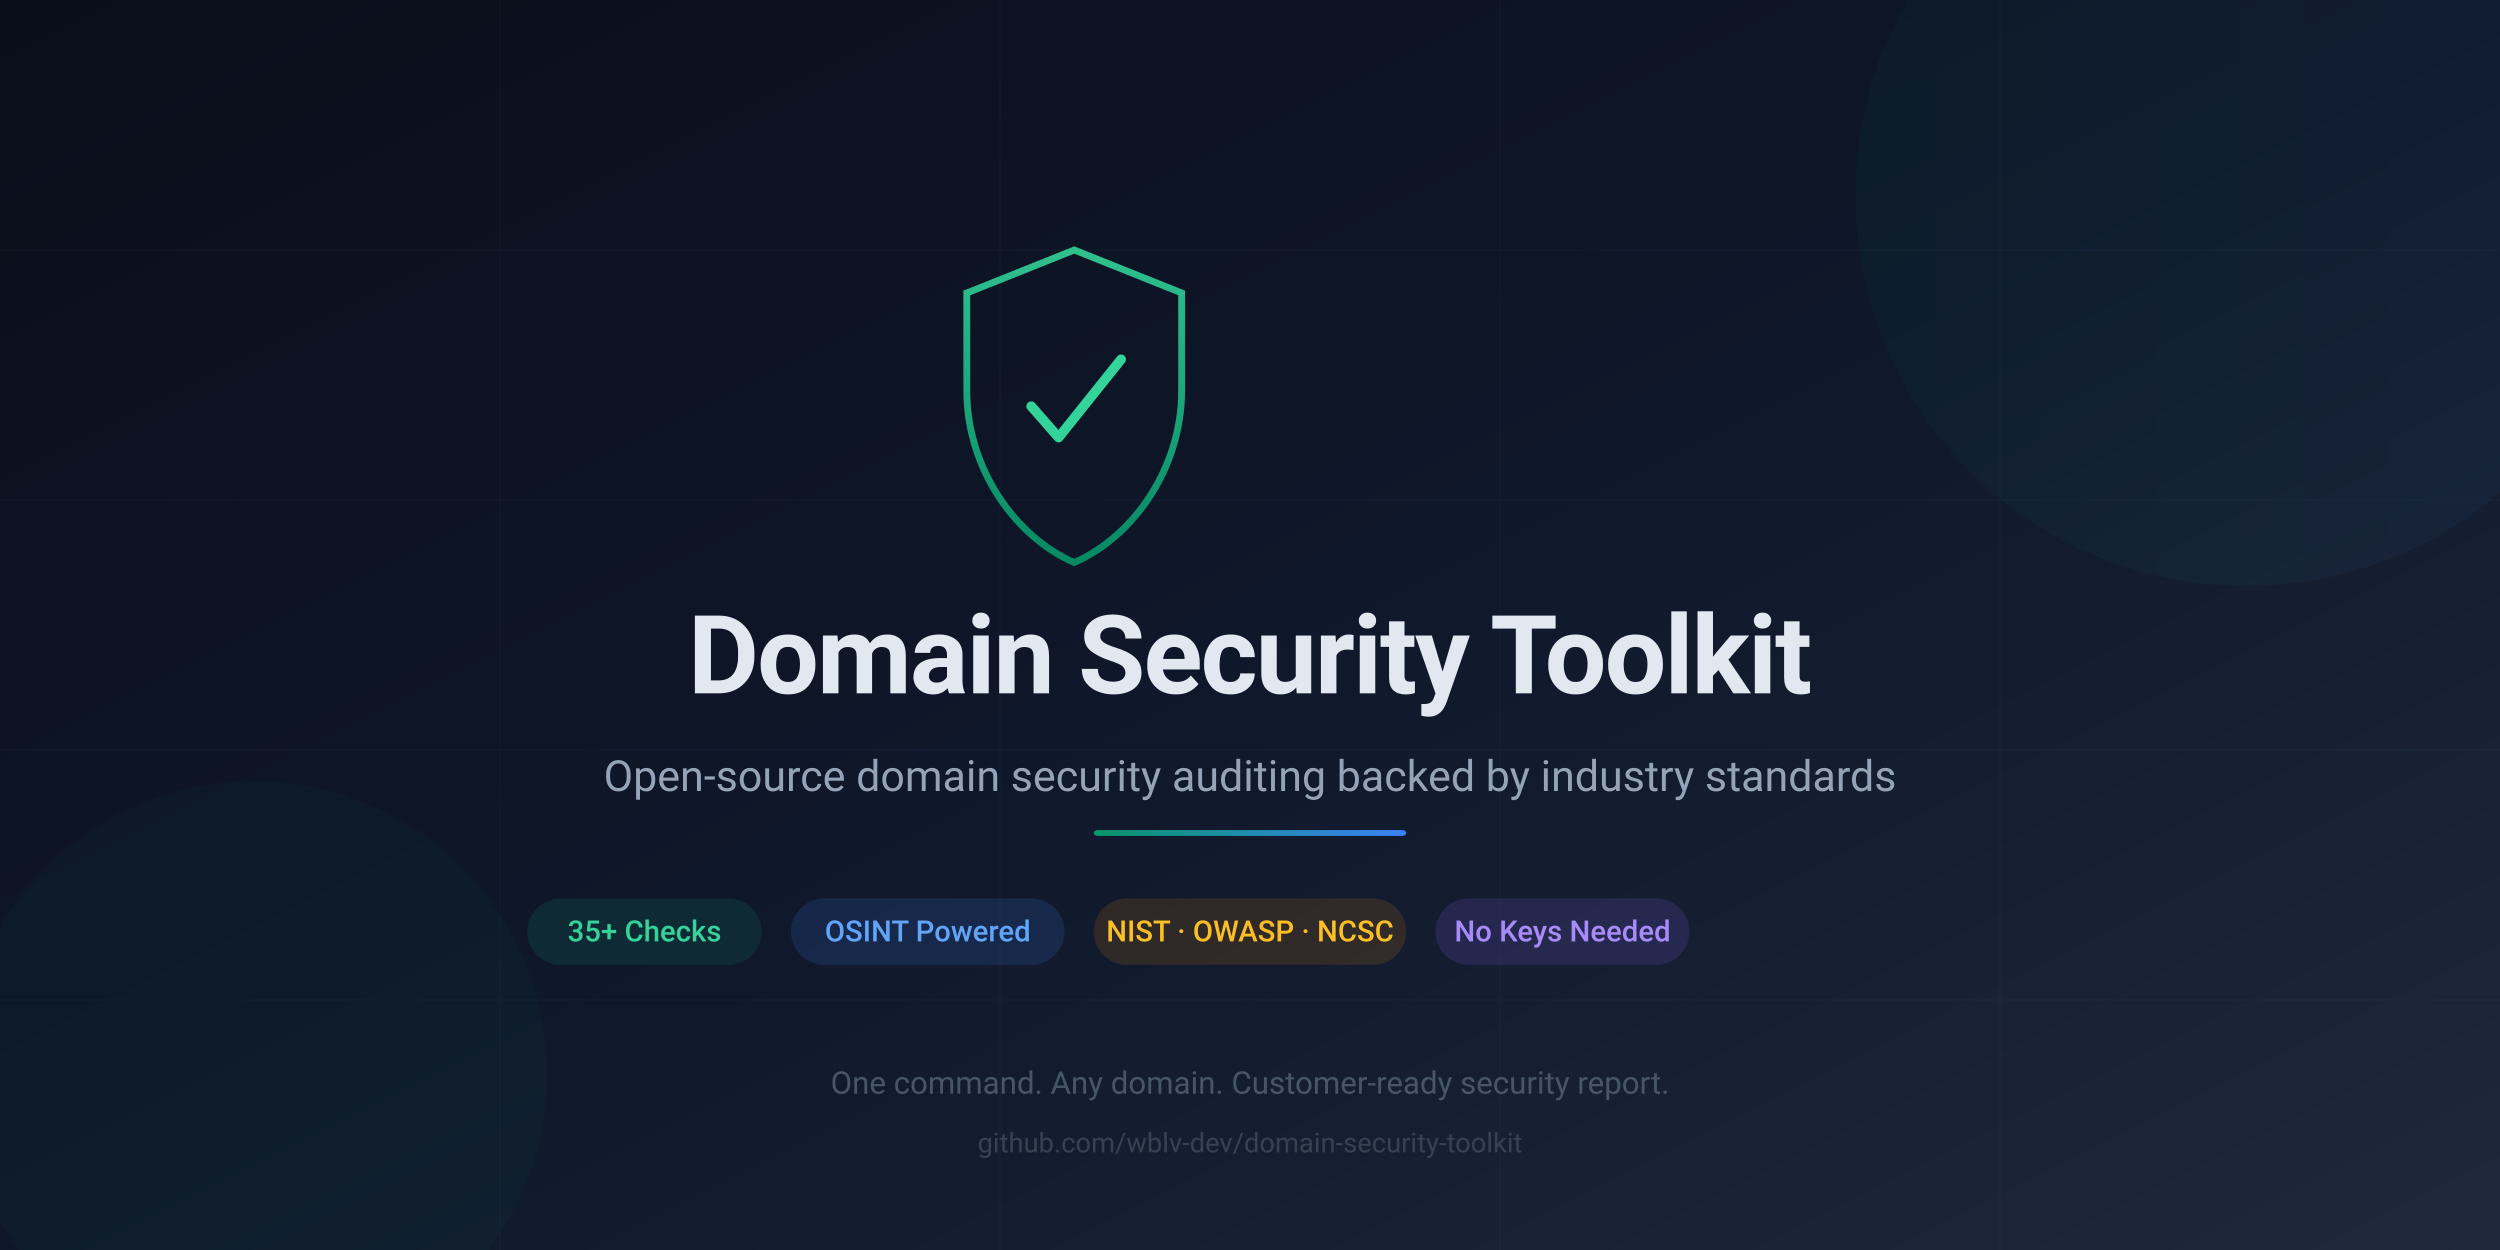
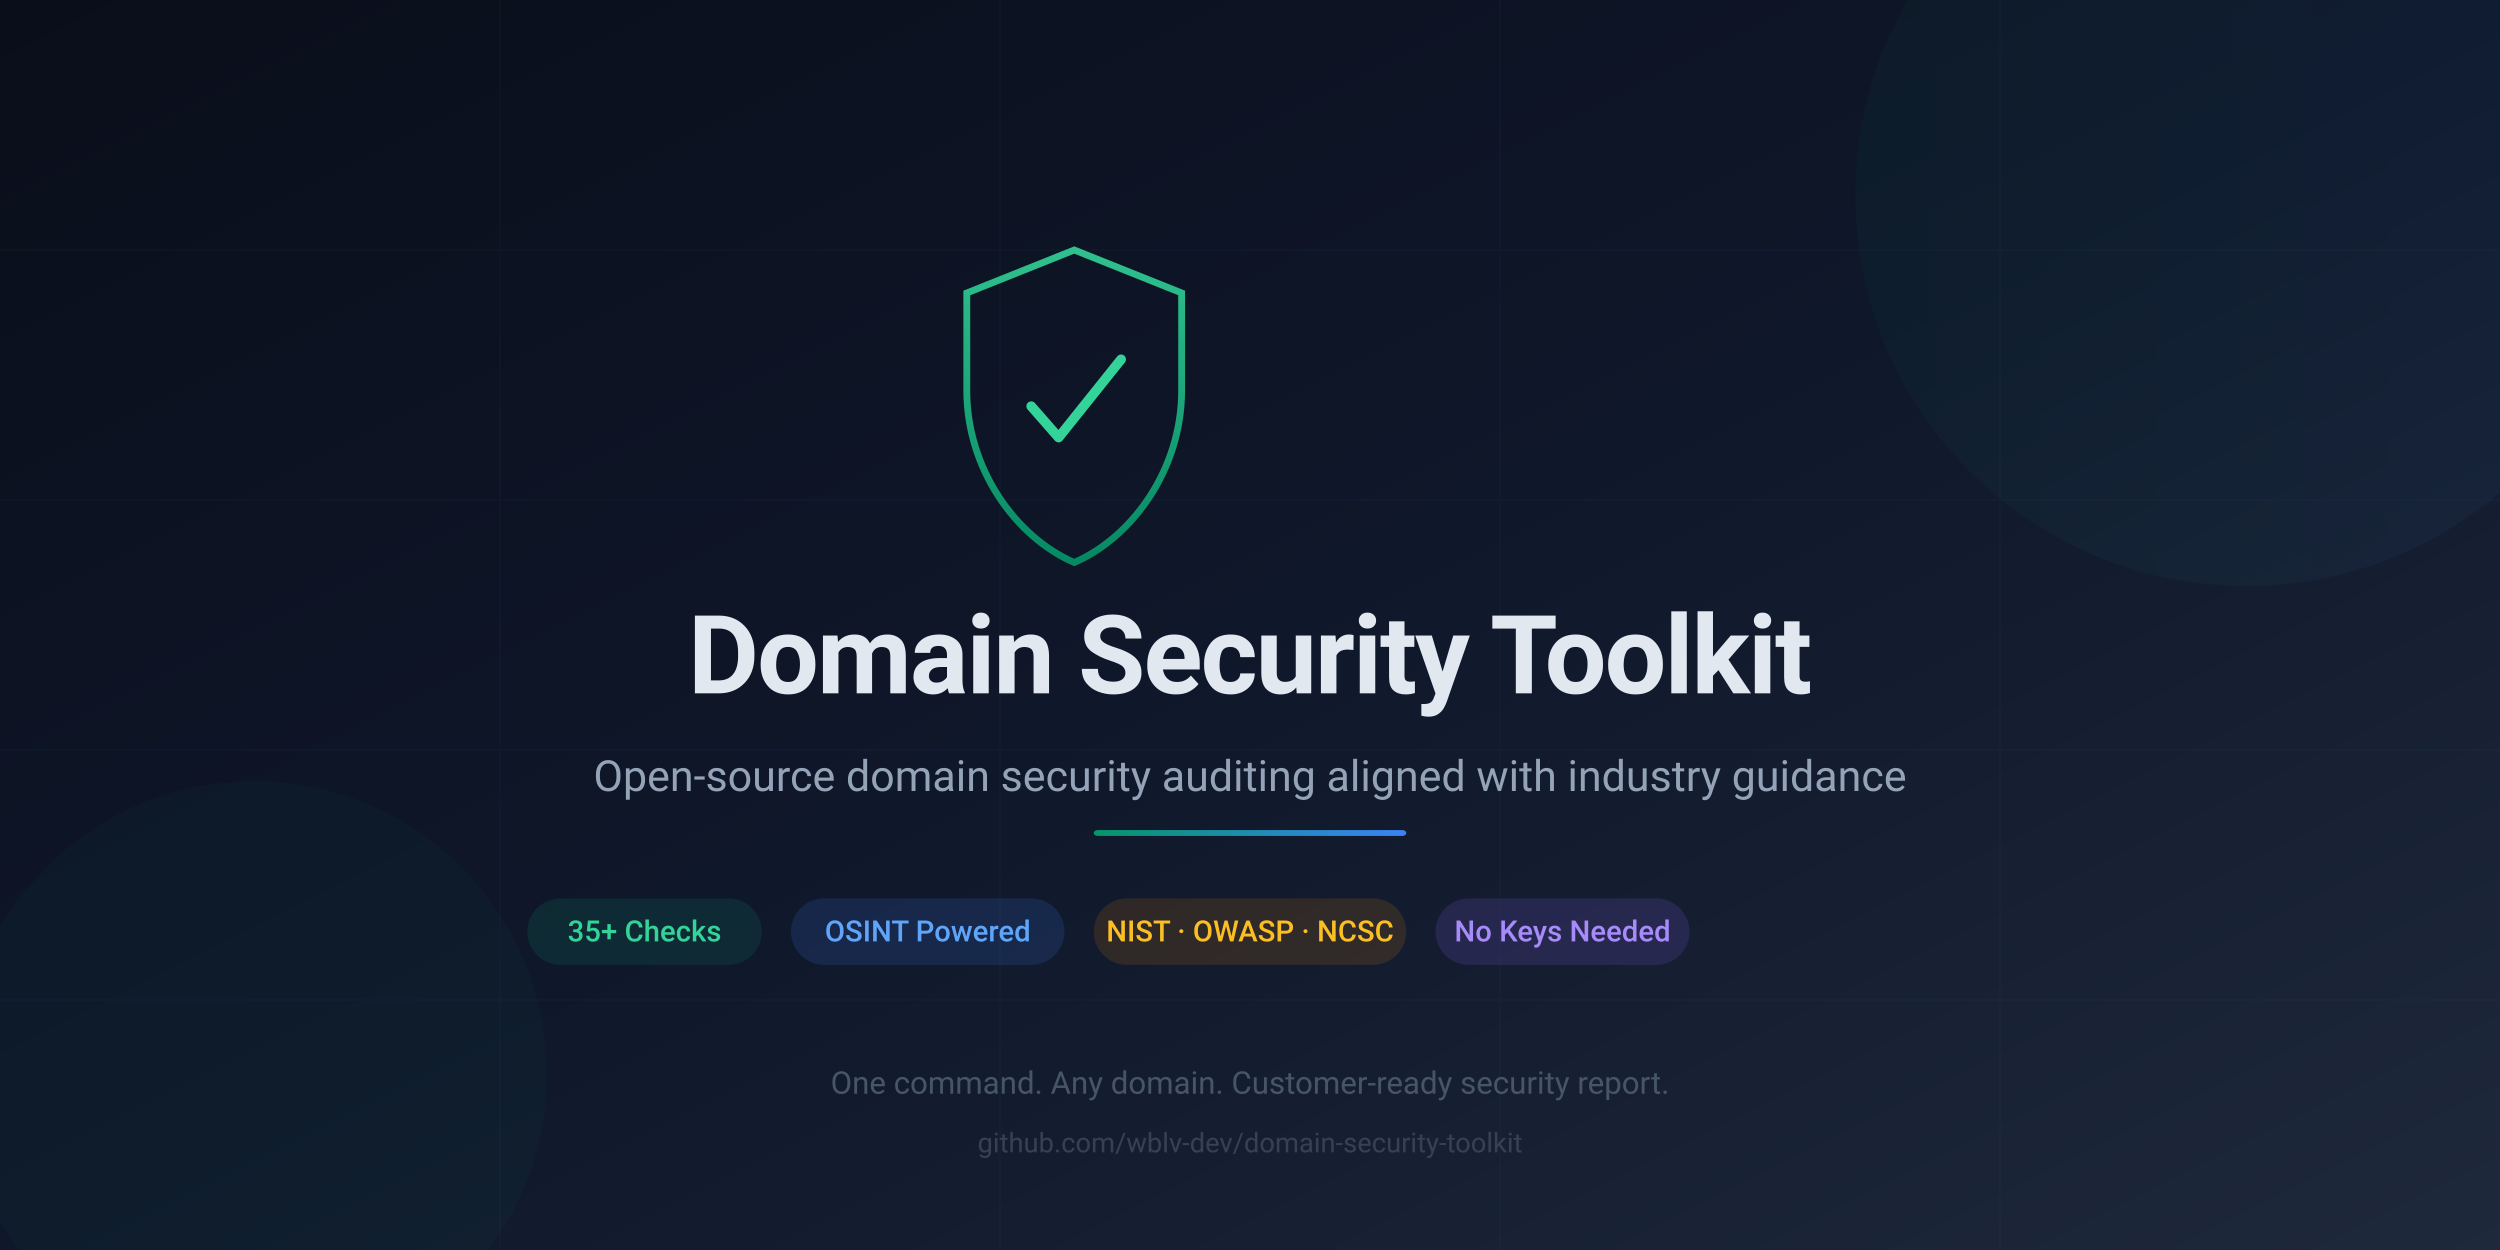
<svg xmlns="http://www.w3.org/2000/svg" viewBox="0 0 1280 640" width="1280" height="640">
  <defs>
    <linearGradient id="bg" x1="0%" y1="0%" x2="100%" y2="100%">
      <stop offset="0%" style="stop-color:#0a0e1a" />
      <stop offset="50%" style="stop-color:#0f172a" />
      <stop offset="100%" style="stop-color:#1e293b" />
    </linearGradient>
    <linearGradient id="accent" x1="0%" y1="0%" x2="100%" y2="0%">
      <stop offset="0%" style="stop-color:#059669" />
      <stop offset="100%" style="stop-color:#3b82f6" />
    </linearGradient>
    <linearGradient id="shield" x1="0%" y1="0%" x2="0%" y2="100%">
      <stop offset="0%" style="stop-color:#34d399" />
      <stop offset="100%" style="stop-color:#059669" />
    </linearGradient>
  </defs>
  <rect width="1280" height="640" fill="url(#bg)" />
  <g opacity="0.025" stroke="#60a5fa" stroke-width="1">
    <line x1="0" y1="128" x2="1280" y2="128" />
    <line x1="0" y1="256" x2="1280" y2="256" />
    <line x1="0" y1="384" x2="1280" y2="384" />
    <line x1="0" y1="512" x2="1280" y2="512" />
    <line x1="256" y1="0" x2="256" y2="640" />
    <line x1="512" y1="0" x2="512" y2="640" />
    <line x1="768" y1="0" x2="768" y2="640" />
    <line x1="1024" y1="0" x2="1024" y2="640" />
  </g>
  <circle cx="1150" cy="100" r="200" fill="url(#accent)" opacity="0.05" />
  <circle cx="130" cy="550" r="150" fill="#059669" opacity="0.04" />
  <g transform="translate(490, 120)">
    <path d="M60 8 L115 30 L115 80 C115 120 90 155 60 168 C30 155 5 120 5 80 L5 30 Z" fill="none" stroke="url(#shield)" stroke-width="3.5" opacity="0.9" />
    <path d="M38 88 L52 104 L84 64" fill="none" stroke="#34d399" stroke-width="5" stroke-linecap="round" stroke-linejoin="round" />
  </g>
  <text x="640" y="355" font-family="-apple-system, BlinkMacSystemFont, 'Segoe UI', Roboto, sans-serif" font-size="56" font-weight="700" fill="#e2e8f0" text-anchor="middle" letter-spacing="-1">
    Domain Security Toolkit
  </text>
  <text x="640" y="405" font-family="-apple-system, BlinkMacSystemFont, 'Segoe UI', Roboto, sans-serif" font-size="22" fill="#94a3b8" text-anchor="middle" font-weight="400">
-     Open-source domain security auditing backed by industry standards
+     Open-source domain security auditing aligned with industry guidance
  </text>
  <rect x="560" y="425" width="160" height="3" rx="2" fill="url(#accent)" />
  <g font-family="-apple-system, BlinkMacSystemFont, 'Segoe UI', Roboto, sans-serif" font-size="15" font-weight="500">
    <rect x="270" y="460" width="120" height="34" rx="17" fill="#059669" opacity="0.15" />
    <text x="330" y="482" fill="#34d399" text-anchor="middle">35+ Checks</text>
    <rect x="405" y="460" width="140" height="34" rx="17" fill="#3b82f6" opacity="0.15" />
    <text x="475" y="482" fill="#60a5fa" text-anchor="middle">OSINT Powered</text>
    <rect x="560" y="460" width="160" height="34" rx="17" fill="#d97706" opacity="0.15" />
    <text x="640" y="482" fill="#fbbf24" text-anchor="middle">NIST · OWASP · NCSC</text>
    <rect x="735" y="460" width="130" height="34" rx="17" fill="#8b5cf6" opacity="0.15" />
    <text x="800" y="482" fill="#a78bfa" text-anchor="middle">No Keys Needed</text>
  </g>
  <text x="640" y="560" font-family="-apple-system, BlinkMacSystemFont, 'Segoe UI', Roboto, sans-serif" font-size="16" fill="#475569" text-anchor="middle">
    One command. Any domain. Customer-ready security report.
  </text>
  <text x="640" y="590" font-family="-apple-system, BlinkMacSystemFont, 'Segoe UI', Roboto, sans-serif" font-size="14" fill="#374151" text-anchor="middle">
    github.com/wblv-dev/domain-security-toolkit
  </text>
</svg>
